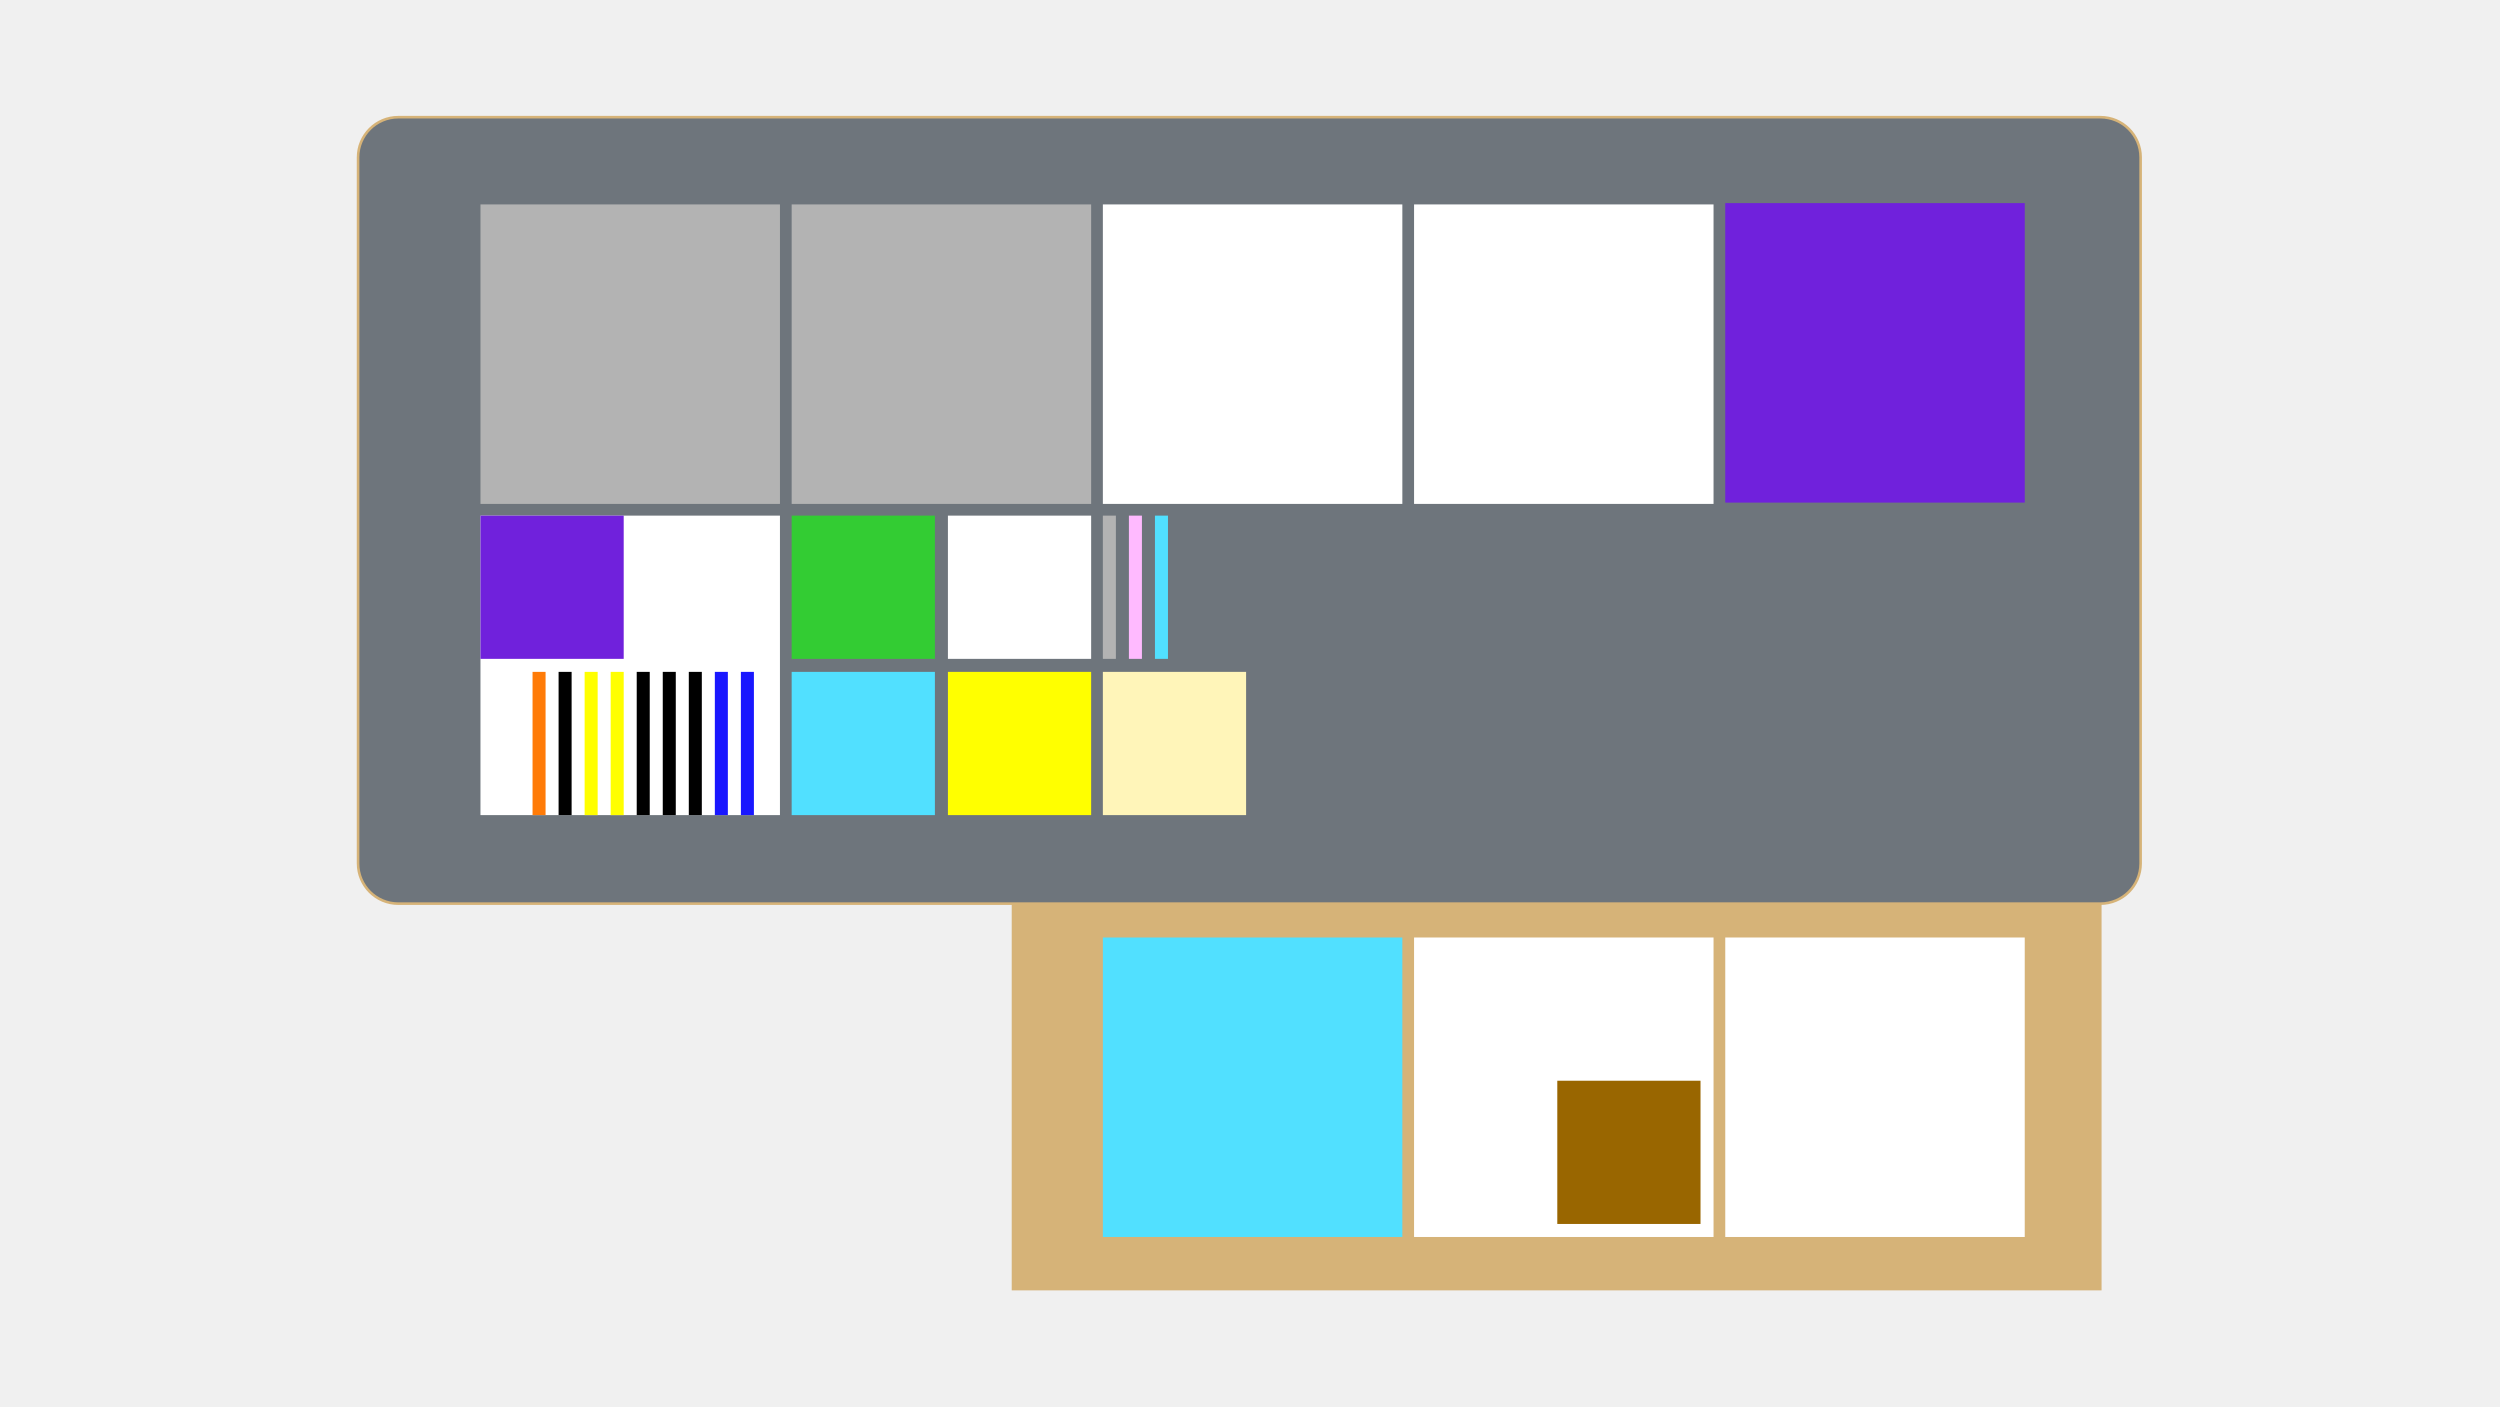
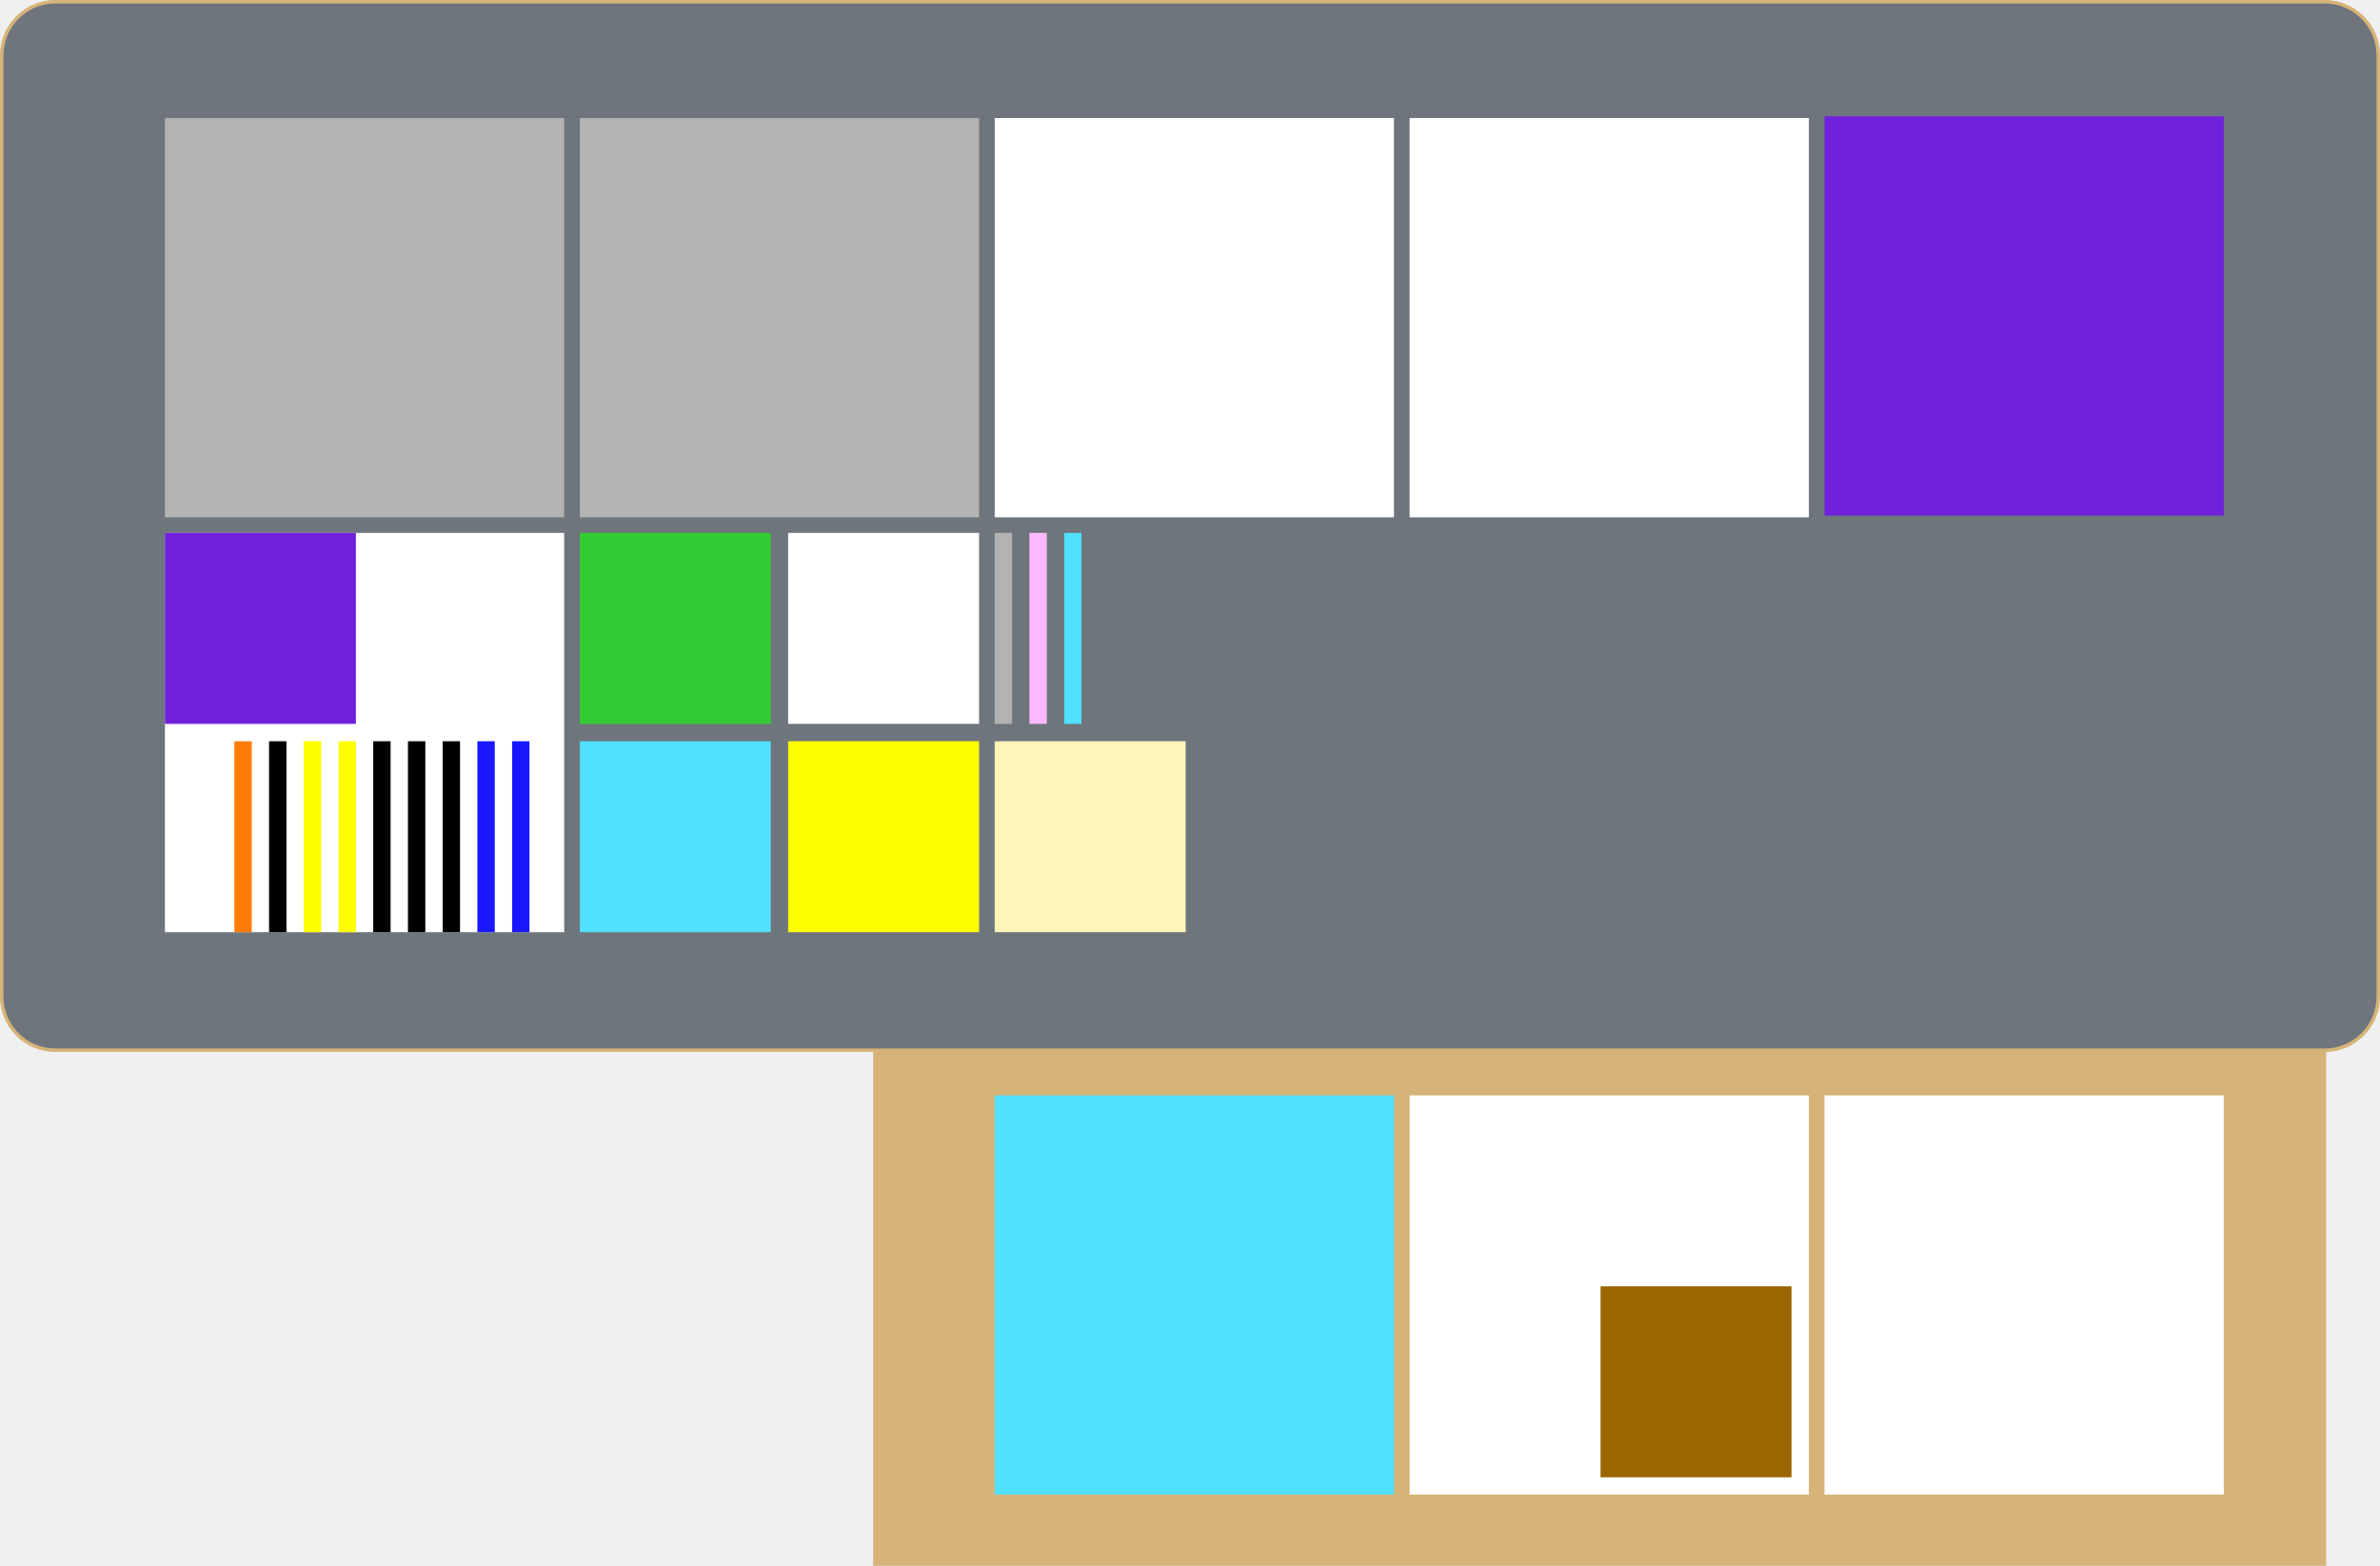
- <svg xmlns="http://www.w3.org/2000/svg" viewBox="0 0 1920 1080">
+ <svg xmlns="http://www.w3.org/2000/svg" viewBox="0 0 1371 902">
  <defs>
    <style>.cls-1{fill:#d6b378;}.cls-2{fill:#6e757c;}.cls-3{fill:#fff;}.cls-4{fill:#b3b3b3;}.cls-5{fill:#7021dc;}.cls-6{fill:#51e0ff;}.cls-7{fill:#960;}.cls-8{fill:#fff5b9;}.cls-9{fill:#ff0;}.cls-10{fill:#3c3;}.cls-11{fill:#ffbaff;}.cls-12{fill:#ff7b07;}.cls-13{fill:#1917ff;}</style>
  </defs>
  <g id="Desk">
-     <rect class="cls-1" x="777" y="681" width="837" height="310" />
-     <rect class="cls-2" x="275" y="90" width="1369" height="604" rx="30.87" />
-     <path class="cls-1" d="M1613.13,91A29.9,29.9,0,0,1,1643,120.87V663.13A29.9,29.9,0,0,1,1613.13,693H305.87A29.9,29.9,0,0,1,276,663.13V120.87A29.9,29.9,0,0,1,305.87,91H1613.13m0-2H305.87A31.87,31.87,0,0,0,274,120.87V663.13A31.87,31.87,0,0,0,305.87,695H1613.13A31.87,31.87,0,0,0,1645,663.13V120.87A31.87,31.87,0,0,0,1613.13,89Z" />
+     <rect class="cls-1" x="503" y="592" width="837" height="310" />
+     <rect class="cls-2" x="1" y="1" width="1369" height="604" rx="30.87" />
+     <path class="cls-1" d="M1339.13,2A29.9,29.9,0,0,1,1369,31.87V574.13A29.9,29.9,0,0,1,1339.13,604H31.87A29.9,29.9,0,0,1,2,574.13V31.87A29.9,29.9,0,0,1,31.87,2H1339.13m0-2H31.87A31.87,31.87,0,0,0,0,31.87V574.13A31.87,31.87,0,0,0,31.87,606H1339.13A31.87,31.87,0,0,0,1371,574.13V31.87A31.87,31.87,0,0,0,1339.13,0Z" />
  </g>
  <g id="Elizabeth">
-     <rect class="cls-3" x="1086" y="157" width="230" height="230" />
-     <rect class="cls-3" x="847" y="157" width="230" height="230" />
-     <rect class="cls-4" x="608" y="157" width="230" height="230" />
-     <rect class="cls-5" x="1325" y="156" width="230" height="230" />
-     <rect class="cls-6" x="847" y="720" width="230" height="230" />
-     <rect class="cls-3" x="1086" y="720" width="230" height="230" />
-     <rect class="cls-4" x="369" y="157" width="230" height="230" />
-     <rect class="cls-3" x="1325" y="720" width="230" height="230" />
-     <rect class="cls-7" x="1196" y="830" width="110" height="110" />
-     <rect class="cls-8" x="847" y="516" width="110" height="110" />
-     <rect class="cls-3" x="369" y="396" width="230" height="230" />
-     <rect class="cls-5" x="369" y="396" width="110" height="110" />
-     <rect class="cls-3" x="728" y="396" width="110" height="110" />
-     <rect class="cls-9" x="728" y="516" width="110" height="110" />
-     <rect class="cls-6" x="608" y="516" width="110" height="110" />
-     <rect class="cls-10" x="608" y="396" width="110" height="110" />
-     <rect class="cls-6" x="887" y="396" width="10" height="110" />
-     <rect class="cls-11" x="867" y="396" width="10" height="110" />
-     <rect class="cls-12" x="409" y="516" width="10" height="110" />
-     <rect x="429" y="516" width="10" height="110" />
-     <rect class="cls-9" x="449" y="516" width="10" height="110" />
-     <rect class="cls-9" x="469" y="516" width="10" height="110" />
-     <rect x="509" y="516" width="10" height="110" />
-     <rect x="489" y="516" width="10" height="110" />
-     <rect x="529" y="516" width="10" height="110" />
-     <rect class="cls-13" x="549" y="516" width="10" height="110" />
-     <rect class="cls-13" x="569" y="516" width="10" height="110" />
-     <rect class="cls-4" x="847" y="396" width="10" height="110" />
+     <rect class="cls-3" x="812" y="68" width="230" height="230" />
+     <rect class="cls-3" x="573" y="68" width="230" height="230" />
+     <rect class="cls-4" x="334" y="68" width="230" height="230" />
+     <rect class="cls-5" x="1051" y="67" width="230" height="230" />
+     <rect class="cls-6" x="573" y="631" width="230" height="230" />
+     <rect class="cls-3" x="812" y="631" width="230" height="230" />
+     <rect class="cls-4" x="95" y="68" width="230" height="230" />
+     <rect class="cls-3" x="1051" y="631" width="230" height="230" />
+     <rect class="cls-7" x="922" y="741" width="110" height="110" />
+     <rect class="cls-8" x="573" y="427" width="110" height="110" />
+     <rect class="cls-3" x="95" y="307" width="230" height="230" />
+     <rect class="cls-5" x="95" y="307" width="110" height="110" />
+     <rect class="cls-3" x="454" y="307" width="110" height="110" />
+     <rect class="cls-9" x="454" y="427" width="110" height="110" />
+     <rect class="cls-6" x="334" y="427" width="110" height="110" />
+     <rect class="cls-10" x="334" y="307" width="110" height="110" />
+     <rect class="cls-6" x="613" y="307" width="10" height="110" />
+     <rect class="cls-11" x="593" y="307" width="10" height="110" />
+     <rect class="cls-12" x="135" y="427" width="10" height="110" />
+     <rect x="155" y="427" width="10" height="110" />
+     <rect class="cls-9" x="175" y="427" width="10" height="110" />
+     <rect class="cls-9" x="195" y="427" width="10" height="110" />
+     <rect x="235" y="427" width="10" height="110" />
+     <rect x="215" y="427" width="10" height="110" />
+     <rect x="255" y="427" width="10" height="110" />
+     <rect class="cls-13" x="275" y="427" width="10" height="110" />
+     <rect class="cls-13" x="295" y="427" width="10" height="110" />
+     <rect class="cls-4" x="573" y="307" width="10" height="110" />
  </g>
</svg>
